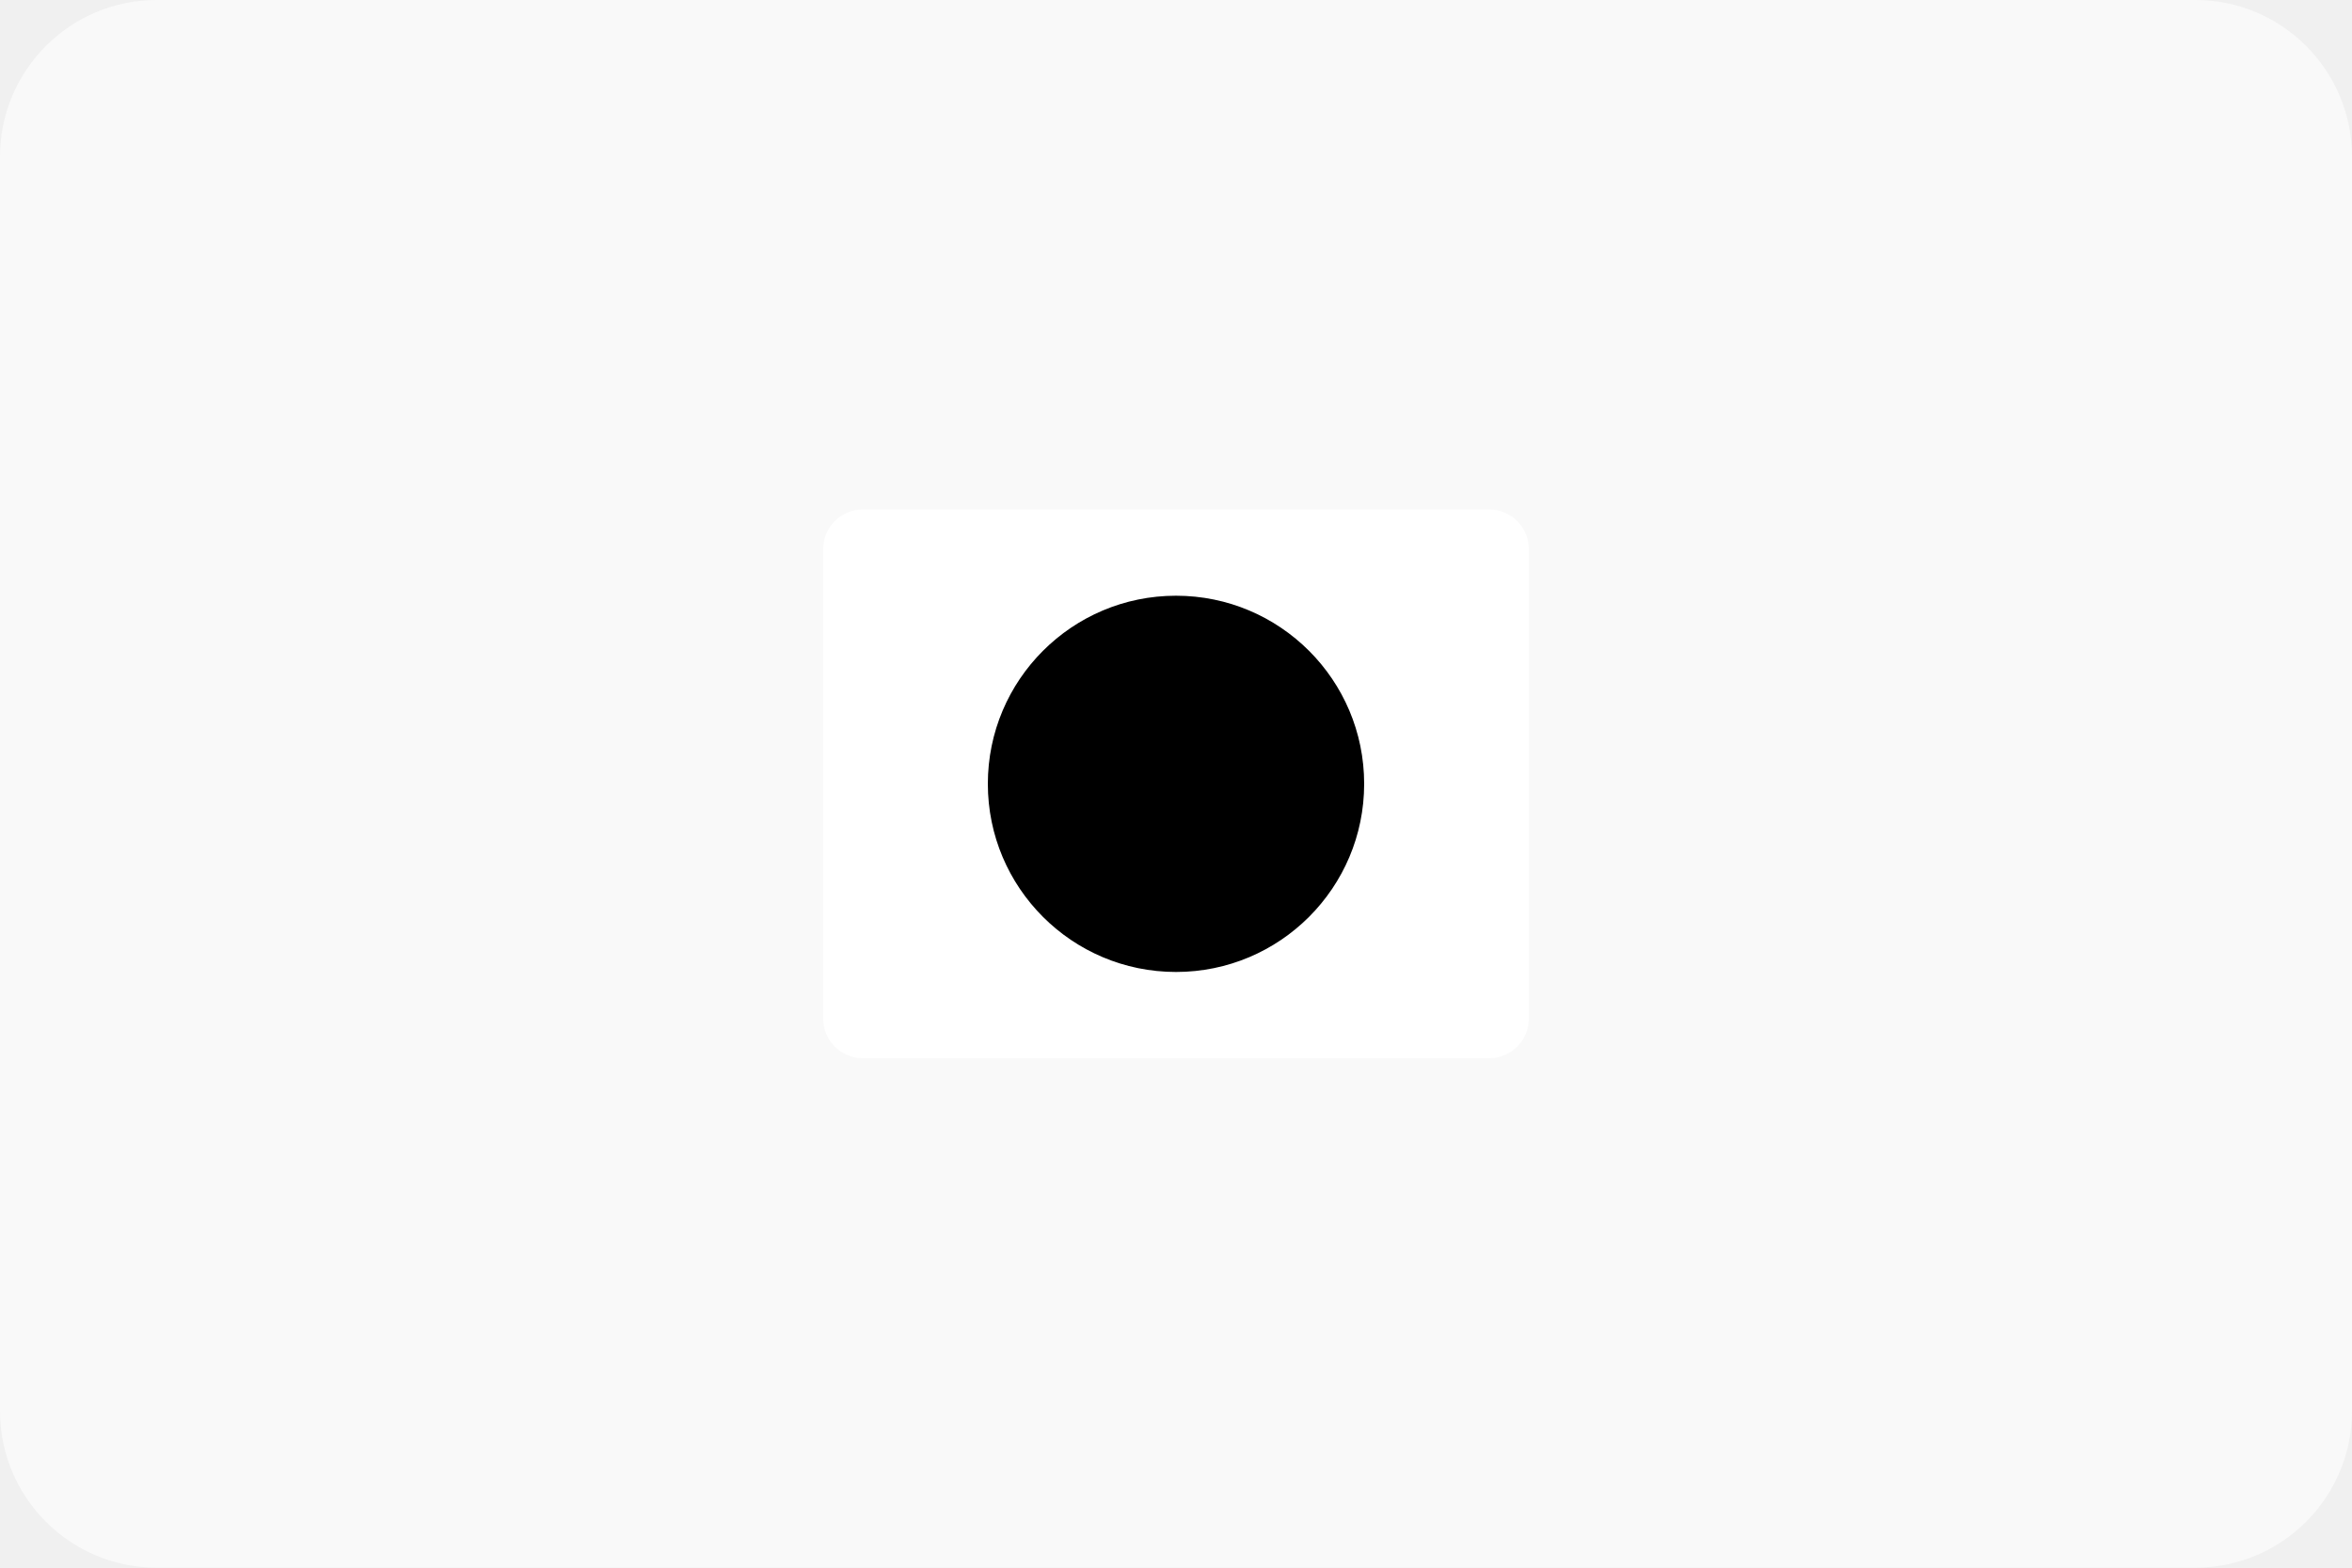
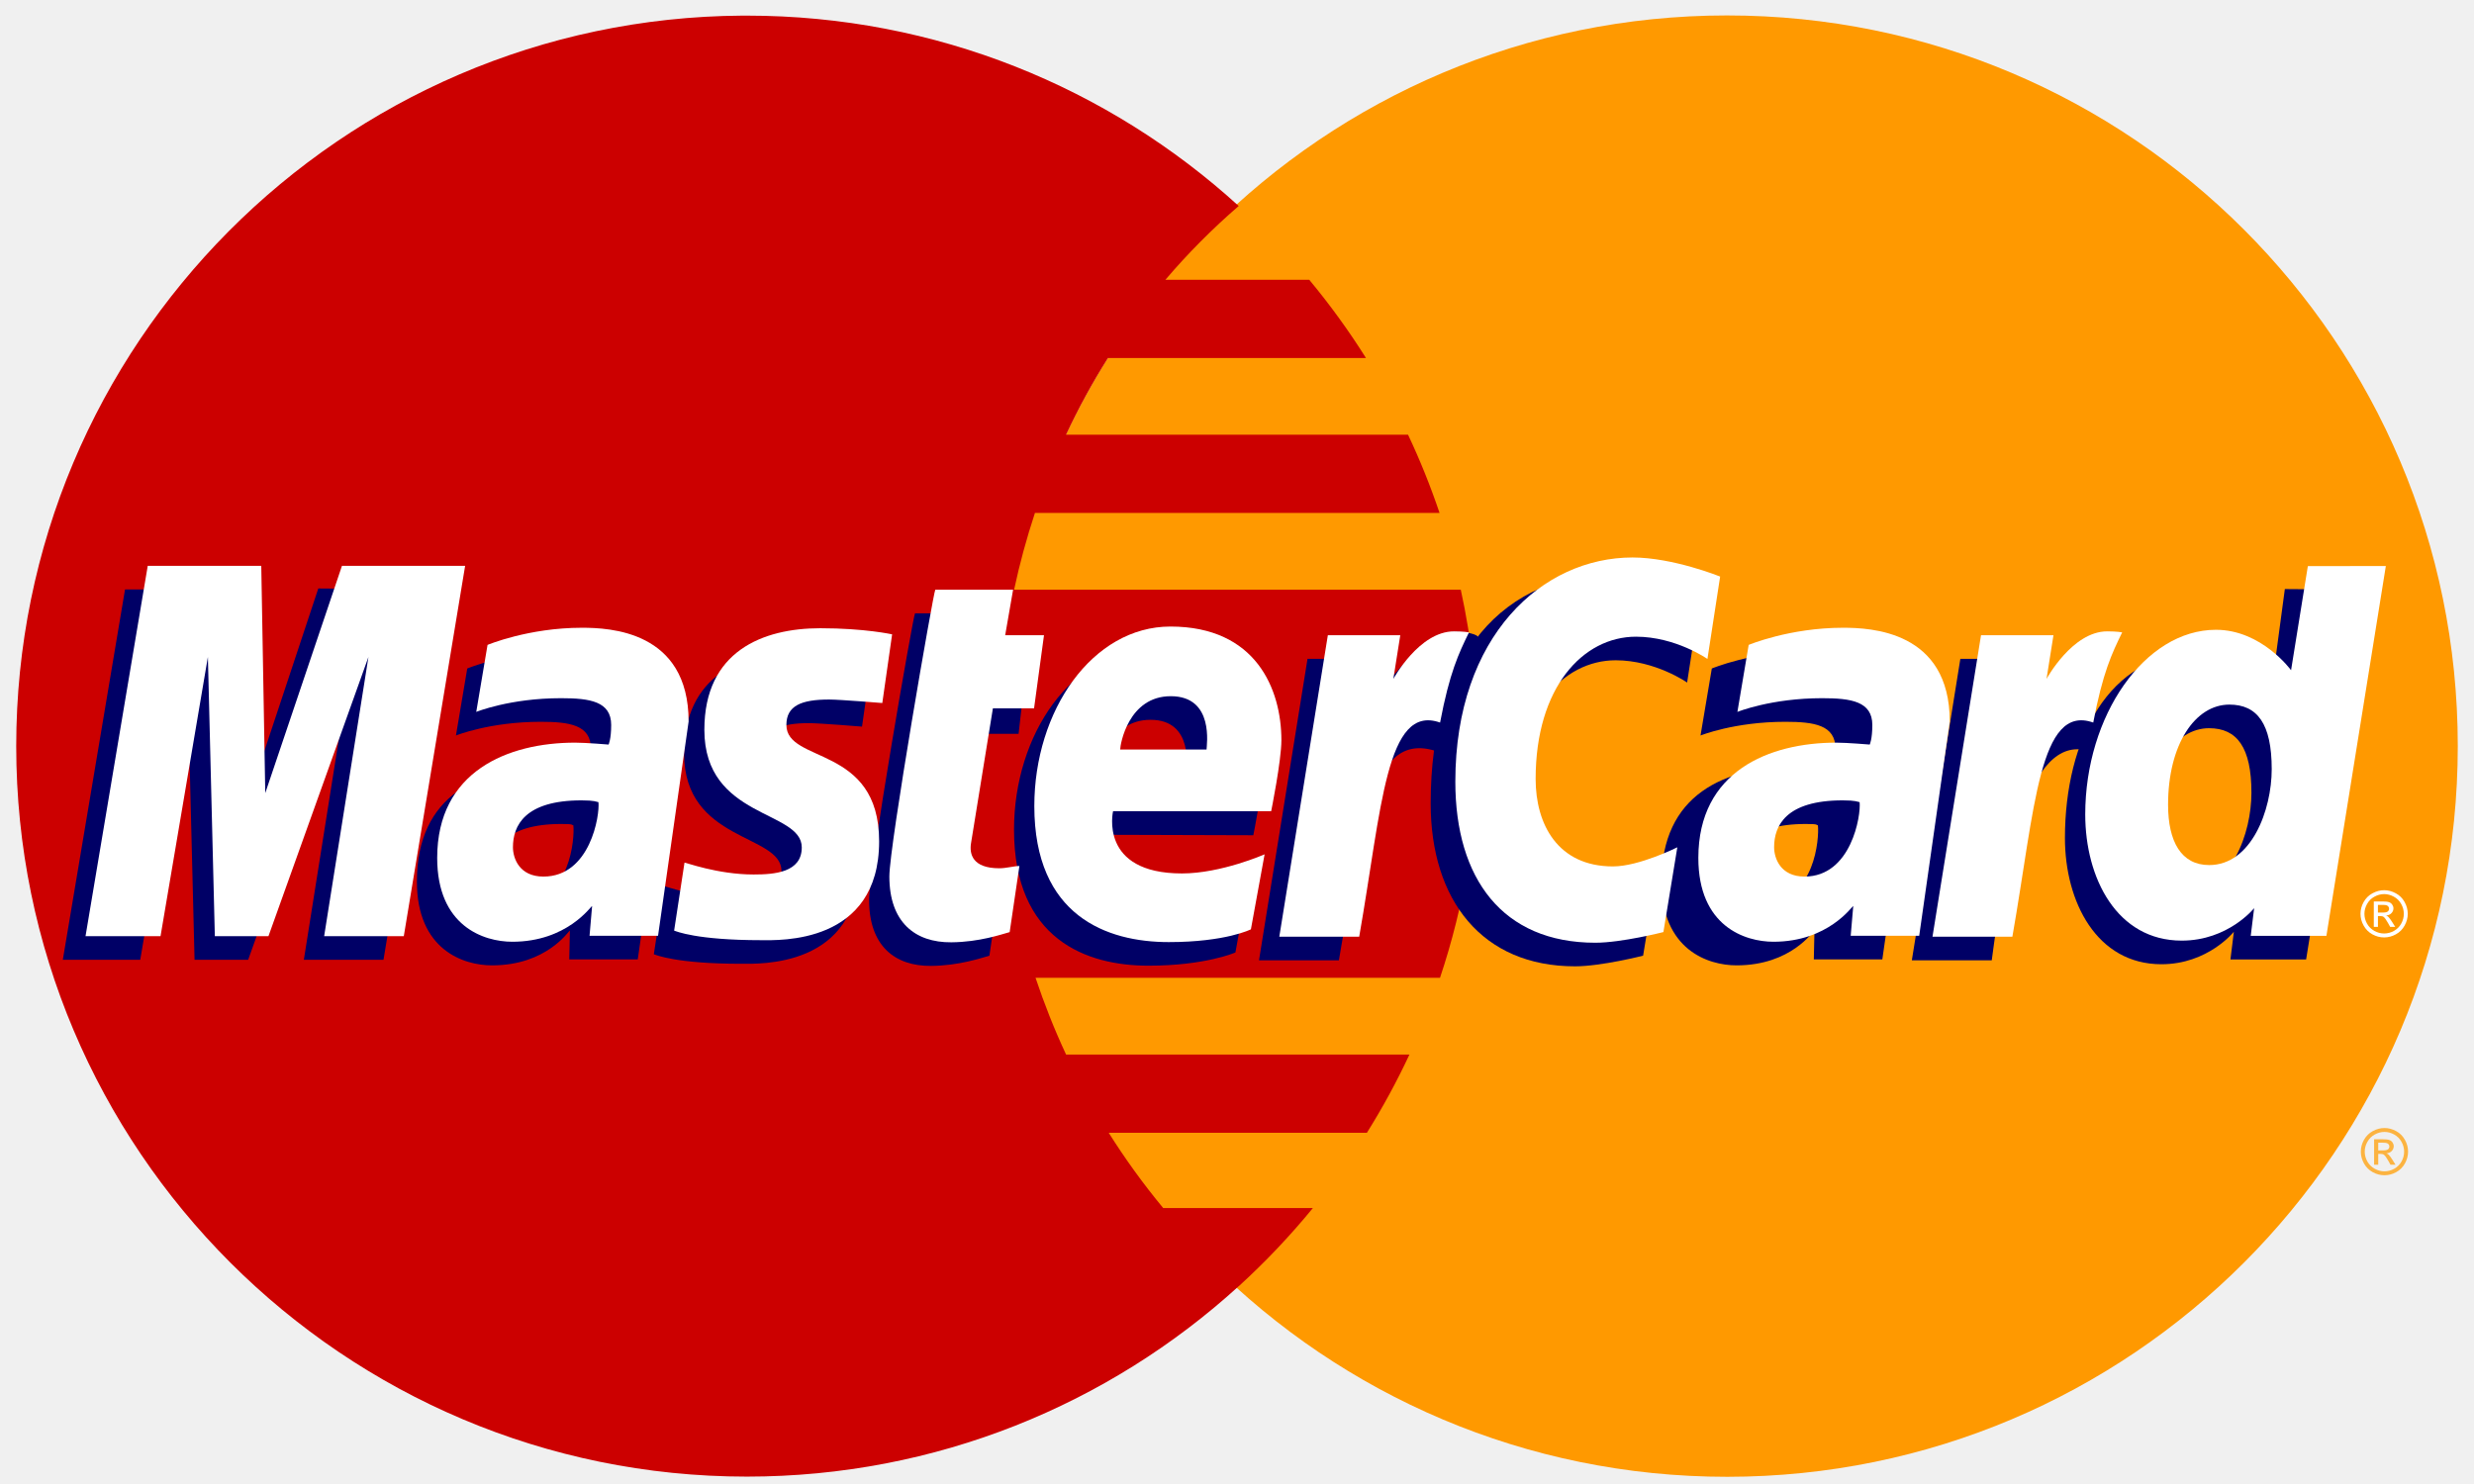
- <svg xmlns="http://www.w3.org/2000/svg" width="60" height="40" viewBox="0 0 60 40">
-   <rect width="60" height="40" rx="4" fill="#F9F9F9" />
-   <path d="M37.992 13H22.008C21.452 13 21 13.452 21 14.008V25.992C21 26.548 21.452 27 22.008 27H37.992C38.548 27 39 26.548 39 25.992V14.008C39 13.452 38.548 13 37.992 13Z" fill="white" />
-   <path d="M25 20C25 17.239 27.239 15 30 15C32.761 15 35 17.239 35 20C35 22.761 32.761 25 30 25C27.239 25 25 22.761 25 20Z" fill="#E50019" />
-   <path d="M30 15C32.761 15 35 17.239 35 20C35 22.761 32.761 25 30 25" fill="#FF5F01" />
-   <path d="M30 15C32.761 15 35 17.239 35 20C35 22.761 32.761 25 30 25" stroke="white" stroke-width="0.4" />
-   <path d="M30 15C27.239 15 25 17.239 25 20C25 22.761 27.239 25 30 25" fill="#F79E1B" />
-   <path d="M30 15C27.239 15 25 17.239 25 20C25 22.761 27.239 25 30 25" stroke="white" stroke-width="0.4" />
+ <svg xmlns="http://www.w3.org/2000/svg" version="1.1" id="Layer_1" x="0px" y="0px" width="300px" height="180px" viewBox="0 0 300 180" style="enable-background:new 0 0 300 180;" xml:space="preserve">
+   <g id="layer1">
+     <g id="g10305">
+       <path id="path2268" style="fill:#FF9900;" d="M298.032,90.5c0.014,48.936-39.646,88.614-88.582,88.627    c-48.937,0.012-88.614-39.646-88.627-88.582c0-0.016,0-0.029,0-0.045c-0.013-48.935,39.647-88.615,88.581-88.628    c48.937-0.013,88.615,39.647,88.628,88.583C298.032,90.47,298.032,90.484,298.032,90.5z" />
+       <path id="path1350" style="fill:#CC0000;" d="M90.001,1.895C41.355,2.204,1.967,41.781,1.967,90.5    c0,48.909,39.695,88.604,88.605,88.604c22.955,0,43.879-8.748,59.624-23.086c-0.001,0-0.003-0.002-0.007-0.004h0.019    c3.224-2.938,6.231-6.108,8.995-9.488H141.05c-2.424-2.928-4.627-5.979-6.606-9.127h31.308c1.904-3.047,3.628-6.211,5.158-9.488    h-41.635c-1.419-3.042-2.651-6.153-3.703-9.309h49.045c2.956-8.832,4.56-18.281,4.56-28.103c0-6.512-0.706-12.861-2.042-18.974    h-54.164c0.671-3.146,1.518-6.254,2.528-9.308h49.063c-1.097-3.25-2.371-6.417-3.82-9.487H129.27    c1.496-3.196,3.191-6.305,5.084-9.307h31.285c-2.082-3.317-4.386-6.486-6.877-9.488h-17.443c2.697-3.174,5.666-6.163,8.889-8.95    c-15.746-14.34-36.676-23.09-59.636-23.09C90.381,1.895,90.192,1.894,90.001,1.895z" />
+       <path id="use9412" style="fill:#FCB340;" d="M289.143,136.82c0.482,0,0.951,0.125,1.409,0.371c0.46,0.246,0.814,0.601,1.07,1.062    c0.256,0.456,0.384,0.937,0.384,1.435c0,0.492-0.127,0.968-0.379,1.424c-0.251,0.455-0.605,0.81-1.061,1.063    c-0.451,0.249-0.928,0.375-1.424,0.375s-0.972-0.126-1.426-0.375c-0.455-0.254-0.807-0.607-1.063-1.063    c-0.252-0.456-0.377-0.932-0.377-1.424c0-0.498,0.127-0.979,0.384-1.435c0.258-0.461,0.614-0.813,1.071-1.062    C288.193,136.945,288.662,136.82,289.143,136.82 M289.143,137.295c-0.401,0-0.793,0.104-1.176,0.311    c-0.38,0.207-0.677,0.5-0.891,0.888c-0.217,0.382-0.325,0.778-0.325,1.194c0,0.412,0.106,0.81,0.315,1.188    c0.214,0.377,0.51,0.673,0.888,0.885c0.381,0.211,0.776,0.315,1.188,0.315c0.414,0,0.81-0.104,1.189-0.315    c0.378-0.212,0.673-0.508,0.884-0.885c0.209-0.378,0.313-0.775,0.313-1.188c0-0.416-0.106-0.813-0.321-1.194    c-0.213-0.388-0.511-0.681-0.894-0.888C289.934,137.398,289.544,137.295,289.143,137.295 M287.887,141.27v-3.082h1.062    c0.36,0,0.622,0.028,0.784,0.088c0.162,0.057,0.291,0.154,0.388,0.297c0.095,0.141,0.144,0.291,0.144,0.451    c0,0.226-0.08,0.422-0.242,0.588c-0.158,0.166-0.373,0.261-0.639,0.281c0.109,0.045,0.196,0.102,0.264,0.164    c0.125,0.12,0.275,0.323,0.455,0.61l0.375,0.603h-0.606l-0.272-0.485c-0.215-0.382-0.388-0.62-0.521-0.718    c-0.091-0.069-0.224-0.105-0.397-0.105h-0.293v1.311h-0.5 M288.385,139.535h0.604c0.288,0,0.483-0.044,0.588-0.129    c0.106-0.088,0.159-0.2,0.159-0.342c0-0.092-0.024-0.174-0.075-0.244c-0.052-0.073-0.122-0.125-0.213-0.162    c-0.089-0.035-0.255-0.055-0.497-0.055h-0.564v0.932" />
+     </g>
+     <g id="g16480">
+       <g id="g13802" transform="translate(-13.74405,15.9939)">
+         <path id="path13804" style="fill:#000066;" d="M133.719,99.926l1.18-8.02c-0.645,0-1.593,0.279-2.431,0.279     c-3.284,0-3.694-1.755-3.436-3.037l3.236-16.13h4.992l1.029-9.103h-4.705l0.958-5.516H124.7     c-0.208,0.208-5.568,31.022-5.568,34.776c0,5.555,3.118,8.027,7.516,7.988C130.09,101.134,132.773,100.181,133.719,99.926z" />
+         <path id="path13806" style="fill:#000066;" d="M136.706,84.638c0,13.332,8.799,16.499,16.297,16.499     c6.921,0,10.55-1.604,10.55-1.604l1.662-9.1c0,0-5.848,2.378-10.601,2.378c-10.131,0-8.355-7.554-8.355-7.554l19.463,0.059     c0,0,1.239-6.111,1.239-8.602c0-6.217-3.387-13.849-13.745-13.849C143.73,62.867,136.706,73.088,136.706,84.638z M153.252,71.313     c5.324,0,4.342,5.984,4.342,6.469H147.12C147.12,77.162,148.109,71.313,153.252,71.313z" />
+         <path id="path13808" style="fill:#000066;" d="M212.99,99.923l1.689-10.284c0,0-4.632,2.321-7.807,2.321     c-6.693,0-9.378-5.11-9.378-10.601c0-11.137,5.758-17.265,12.168-17.265c4.808,0,8.665,2.699,8.665,2.699l1.54-9.993     c0,0-4.554-3.289-9.456-3.308c-14.745-0.058-23.182,10.208-23.182,27.955c0,11.763,6.248,19.768,17.506,19.768     C207.918,101.215,212.99,99.923,212.99,99.923z" />
+         <path id="path13810" style="fill:#000066;" d="M81.83,63.012c-6.469,0-11.427,2.079-11.427,2.079l-1.37,8.127     c0,0,4.093-1.663,10.281-1.663c3.513,0,6.083,0.395,6.083,3.25c0,1.734-0.314,2.374-0.314,2.374s-2.772-0.231-4.056-0.231     c-9.21,0-16.729,3.482-16.729,13.98c0,8.273,5.623,10.17,9.108,10.17c6.657,0,9.292-4.203,9.444-4.215l-0.077,3.488     c0,0,8.306,0,8.307,0l3.706-25.98C94.786,63.366,85.17,63.012,81.83,63.012z M83.268,84.108c0.181,1.586-0.41,9.086-6.092,9.086     c-2.93,0-3.691-2.24-3.691-3.562c0-2.584,1.403-5.683,8.315-5.683C83.41,83.949,82.997,84.065,83.268,84.108z" />
+         <path id="path13812" style="fill:#000066;" d="M103.615,100.906c2.125,0,14.272,0.541,14.272-11.994     c0-11.721-11.244-9.404-11.244-14.114c0-2.342,1.833-3.08,5.184-3.08c1.329,0,6.447,0.423,6.447,0.423l1.189-8.33     c0,0.001-3.312-0.741-8.704-0.741c-6.979,0-14.063,2.786-14.063,12.318c0,10.802,11.812,9.717,11.812,14.267     c0,3.037-3.3,3.287-5.844,3.287c-4.401,0-8.363-1.511-8.377-1.438l-1.259,8.245C93.257,99.819,95.702,100.906,103.615,100.906z" />
+         <path id="path13814" style="fill:#000066;" d="M290.807,55.455l-1.705,12.709c0,0-3.553-4.905-9.112-4.905     c-10.459,0-15.849,10.423-15.849,22.396c0,7.73,3.844,15.307,11.699,15.307c5.651,0,8.784-3.941,8.784-3.941l-0.415,3.365h9.178     l7.207-44.862L290.807,55.455z M286.755,80.156c0,4.983-2.468,11.64-7.581,11.64c-3.396,0-4.988-2.851-4.988-7.324     c0-7.315,3.285-12.14,7.432-12.14C285.012,72.332,286.755,74.662,286.755,80.156z" />
+         <path id="path13816" style="fill:#000066;" d="M30.749,100.423l5.743-33.87l0.844,33.87h6.499l12.125-33.87l-5.371,33.87h9.658     l7.437-44.922l-15.342-0.117l-9.126,27.504l-0.25-27.387h-14.06l-7.544,44.922H30.749L30.749,100.423z" />
+         <path id="path13818" style="fill:#000066;" d="M176.101,100.487c2.746-15.615,3.724-27.947,11.732-25.393     c1.15-6.044,3.891-11.3,5.143-13.858c0,0-0.396-0.589-2.871-0.589c-4.225,0-9.866,8.574-9.866,8.574l0.843-5.301h-8.786     l-5.884,36.566H176.101z" />
+         <g id="use14699" transform="translate(845.3001,0)">
+           <path id="path13810_1_" style="fill:#000066;" d="M-612.55,63.012c-6.472,0-11.43,2.079-11.43,2.079l-1.369,8.127      c0,0,4.095-1.663,10.28-1.663c3.514,0,6.083,0.395,6.083,3.25c0,1.734-0.313,2.374-0.313,2.374s-2.771-0.231-4.055-0.231      c-9.211,0-16.729,3.482-16.729,13.98c0,8.273,5.622,10.17,9.107,10.17c6.655,0,9.292-4.203,9.443-4.215l-0.078,3.488h8.309      l3.705-25.98C-599.596,63.366-609.212,63.012-612.55,63.012z M-611.114,84.108c0.18,1.586-0.411,9.086-6.092,9.086      c-2.932,0-3.692-2.24-3.692-3.562c0-2.584,1.402-5.683,8.315-5.683C-610.972,83.949-611.384,84.065-611.114,84.108z" />
+         </g>
+         <path id="use14701" style="fill:#000066;" d="M255.266,100.487c1.508-11.488,4.299-27.616,11.731-25.393     c1.149-6.044,0.041-6.028-2.433-6.028c-4.228,0-5.164,0.154-5.164,0.154l0.844-5.301h-8.785l-5.884,36.567H255.266     L255.266,100.487z" />
+       </g>
+       <g id="g10289">
+         <path id="path4157" style="fill:#FFFFFF;" d="M122.434,113.059l1.181-8.019c-0.645,0-1.594,0.276-2.431,0.276     c-3.284,0-3.646-1.746-3.437-3.037l2.653-16.362h4.991l1.205-8.87h-4.706l0.958-5.516h-9.434     c-0.208,0.208-5.569,31.023-5.569,34.775c0,5.555,3.119,8.029,7.517,7.989C118.806,114.266,121.488,113.313,122.434,113.059z" />
+         <path id="path4155" style="fill:#FFFFFF;" d="M125.423,97.77c0,13.332,8.8,16.5,16.297,16.5c6.92,0,9.965-1.547,9.965-1.547     l1.662-9.099c0,0-5.264,2.319-10.018,2.319c-10.13,0-8.356-7.553-8.356-7.553h19.172c0,0,1.238-6.113,1.238-8.604     c0-6.216-3.094-13.79-13.452-13.79C132.445,75.998,125.423,86.219,125.423,97.77z M141.967,84.445     c5.324,0,4.342,5.983,4.342,6.467h-10.474C135.835,90.294,136.825,84.445,141.967,84.445z" />
+         <path id="path4151" style="fill:#FFFFFF;" d="M201.707,113.055l1.688-10.285c0,0-4.629,2.321-7.806,2.321     c-6.692,0-9.376-5.11-9.376-10.6c0-11.137,5.758-17.264,12.168-17.264c4.807,0,8.665,2.699,8.665,2.699l1.54-9.993     c0,0-5.721-2.315-10.625-2.315c-10.891,0-21.486,9.448-21.486,27.192c0,11.766,5.721,19.537,16.979,19.537     C196.637,114.348,201.707,113.055,201.707,113.055z" />
+         <path id="path4149" style="fill:#FFFFFF;" d="M70.547,76.143c-6.469,0-11.428,2.079-11.428,2.079l-1.369,8.127     c0,0,4.093-1.663,10.28-1.663c3.513,0,6.083,0.395,6.083,3.25c0,1.734-0.315,2.374-0.315,2.374s-2.771-0.232-4.054-0.232     c-8.159,0-16.73,3.482-16.73,13.98c0,8.272,5.623,10.17,9.108,10.17c6.656,0,9.525-4.319,9.678-4.332l-0.311,3.605h8.307     l3.706-25.981C83.502,76.498,73.887,76.143,70.547,76.143z M72.568,97.297c0.18,1.587-0.995,9.026-6.675,9.026     c-2.93,0-3.692-2.238-3.692-3.562c0-2.582,1.403-5.682,8.316-5.682C72.125,97.081,72.297,97.253,72.568,97.297z" />
+         <path id="path4145" style="fill:#FFFFFF;" d="M92.331,114.038c2.125,0,14.273,0.54,14.273-11.995     c0-11.719-11.245-9.404-11.245-14.112c0-2.344,1.833-3.082,5.183-3.082c1.33,0,6.447,0.423,6.447,0.423l1.19-8.33     c0,0.001-3.312-0.741-8.704-0.741c-6.979,0-14.063,2.786-14.063,12.318c0,10.801,11.812,9.717,11.812,14.267     c0,3.037-3.3,3.284-5.843,3.284c-4.401,0-8.364-1.51-8.378-1.438l-1.258,8.246C81.973,112.948,84.417,114.038,92.331,114.038z" />
+         <path id="path4139" style="fill:#FFFFFF;" d="M279.852,68.668l-2.035,12.627c0,0-3.551-4.905-9.11-4.905     c-8.644,0-15.849,10.422-15.849,22.397c0,7.73,3.843,15.304,11.699,15.304c5.651,0,8.784-3.94,8.784-3.94l-0.415,3.365h9.176     l7.207-44.863L279.852,68.668z M275.471,93.288c0,4.983-2.467,11.639-7.582,11.639c-3.395,0-4.986-2.85-4.986-7.323     c0-7.314,3.285-12.14,7.43-12.14C273.729,85.463,275.471,87.796,275.471,93.288z" />
+         <path id="path4133" style="fill:#FFFFFF;" d="M19.466,113.555l5.743-33.87l0.843,33.87h6.5l12.125-33.87l-5.371,33.87h9.658     l7.438-44.923H41.467l-9.301,27.563l-0.484-27.563H17.915l-7.545,44.923H19.466z" />
+         <path id="path4131" style="fill:#FFFFFF;" d="M164.818,113.617c2.746-15.616,3.255-28.296,9.808-25.975     c1.147-6.044,2.254-8.382,3.506-10.94c0,0-0.587-0.123-1.819-0.123c-4.225,0-7.355,5.772-7.355,5.772l0.841-5.301h-8.784     l-5.885,36.567H164.818z" />
+         <g id="use8523" transform="translate(847.0062,0)">
+           <path id="path4149_1_" style="fill:#FFFFFF;" d="M-623.531,76.143c-6.469,0-11.428,2.079-11.428,2.079l-1.368,8.127      c0,0,4.093-1.663,10.28-1.663c3.513,0,6.081,0.395,6.081,3.25c0,1.734-0.313,2.374-0.313,2.374s-2.771-0.232-4.055-0.232      c-8.158,0-16.729,3.482-16.729,13.98c0,8.272,5.622,10.17,9.107,10.17c6.656,0,9.525-4.319,9.677-4.332l-0.309,3.605      c0,0,8.304,0,8.307,0l3.705-25.981C-610.575,76.498-620.191,76.143-623.531,76.143z M-621.507,97.297      c0.18,1.587-0.996,9.026-6.678,9.026c-2.93,0-3.69-2.238-3.69-3.562c0-2.582,1.403-5.682,8.315-5.682      C-621.952,97.081-621.781,97.253-621.507,97.297z" />
+         </g>
+         <g id="use8525" transform="translate(442.2857,0)">
+           <path id="path4131_1_" style="fill:#FFFFFF;" d="M-198.263,113.617c2.747-15.616,3.256-28.296,9.807-25.975      c1.149-6.044,2.257-8.382,3.508-10.94c0,0-0.587-0.123-1.819-0.123c-4.225,0-7.355,5.772-7.355,5.772l0.841-5.301h-8.784      l-5.885,36.567H-198.263z" />
+         </g>
+         <path id="text9407" style="fill:#FFFFFF;" d="M289.105,107.975c0.479,0,0.951,0.123,1.406,0.373     c0.459,0.242,0.816,0.598,1.072,1.059c0.257,0.458,0.383,0.935,0.383,1.434c0,0.493-0.126,0.969-0.379,1.424     c-0.251,0.455-0.604,0.812-1.059,1.063c-0.454,0.25-0.93,0.376-1.424,0.376c-0.498,0-0.974-0.126-1.429-0.376     c-0.454-0.253-0.806-0.608-1.058-1.063c-0.256-0.455-0.381-0.931-0.381-1.424c0-0.499,0.127-0.976,0.384-1.434     c0.258-0.461,0.616-0.815,1.073-1.059C288.154,108.098,288.626,107.975,289.105,107.975 M289.105,108.447     c-0.401,0-0.793,0.104-1.176,0.313c-0.382,0.204-0.679,0.499-0.894,0.885c-0.214,0.381-0.322,0.78-0.322,1.194     s0.104,0.81,0.313,1.188c0.213,0.377,0.509,0.673,0.891,0.886c0.378,0.208,0.773,0.313,1.188,0.313     c0.412,0,0.81-0.105,1.188-0.313c0.378-0.213,0.674-0.509,0.884-0.886c0.211-0.381,0.314-0.774,0.314-1.188     s-0.107-0.813-0.321-1.194c-0.213-0.386-0.51-0.681-0.894-0.885C289.896,108.552,289.507,108.447,289.105,108.447      M287.85,112.423v-3.083h1.061c0.361,0,0.625,0.029,0.785,0.088c0.162,0.055,0.289,0.154,0.388,0.297     c0.097,0.142,0.146,0.291,0.146,0.451c0,0.225-0.082,0.422-0.244,0.588c-0.158,0.166-0.371,0.262-0.637,0.28     c0.106,0.046,0.194,0.101,0.262,0.163c0.123,0.122,0.275,0.326,0.455,0.611l0.377,0.604h-0.609l-0.271-0.485     c-0.216-0.383-0.389-0.621-0.521-0.718c-0.091-0.071-0.224-0.106-0.399-0.106h-0.291v1.311L287.85,112.423 M288.348,110.688     h0.604c0.289,0,0.484-0.043,0.588-0.129c0.105-0.084,0.16-0.199,0.16-0.342c0-0.091-0.025-0.173-0.075-0.242     c-0.051-0.074-0.122-0.127-0.213-0.164c-0.091-0.035-0.254-0.053-0.498-0.053h-0.565V110.688" />
+       </g>
+     </g>
+   </g>
</svg>
